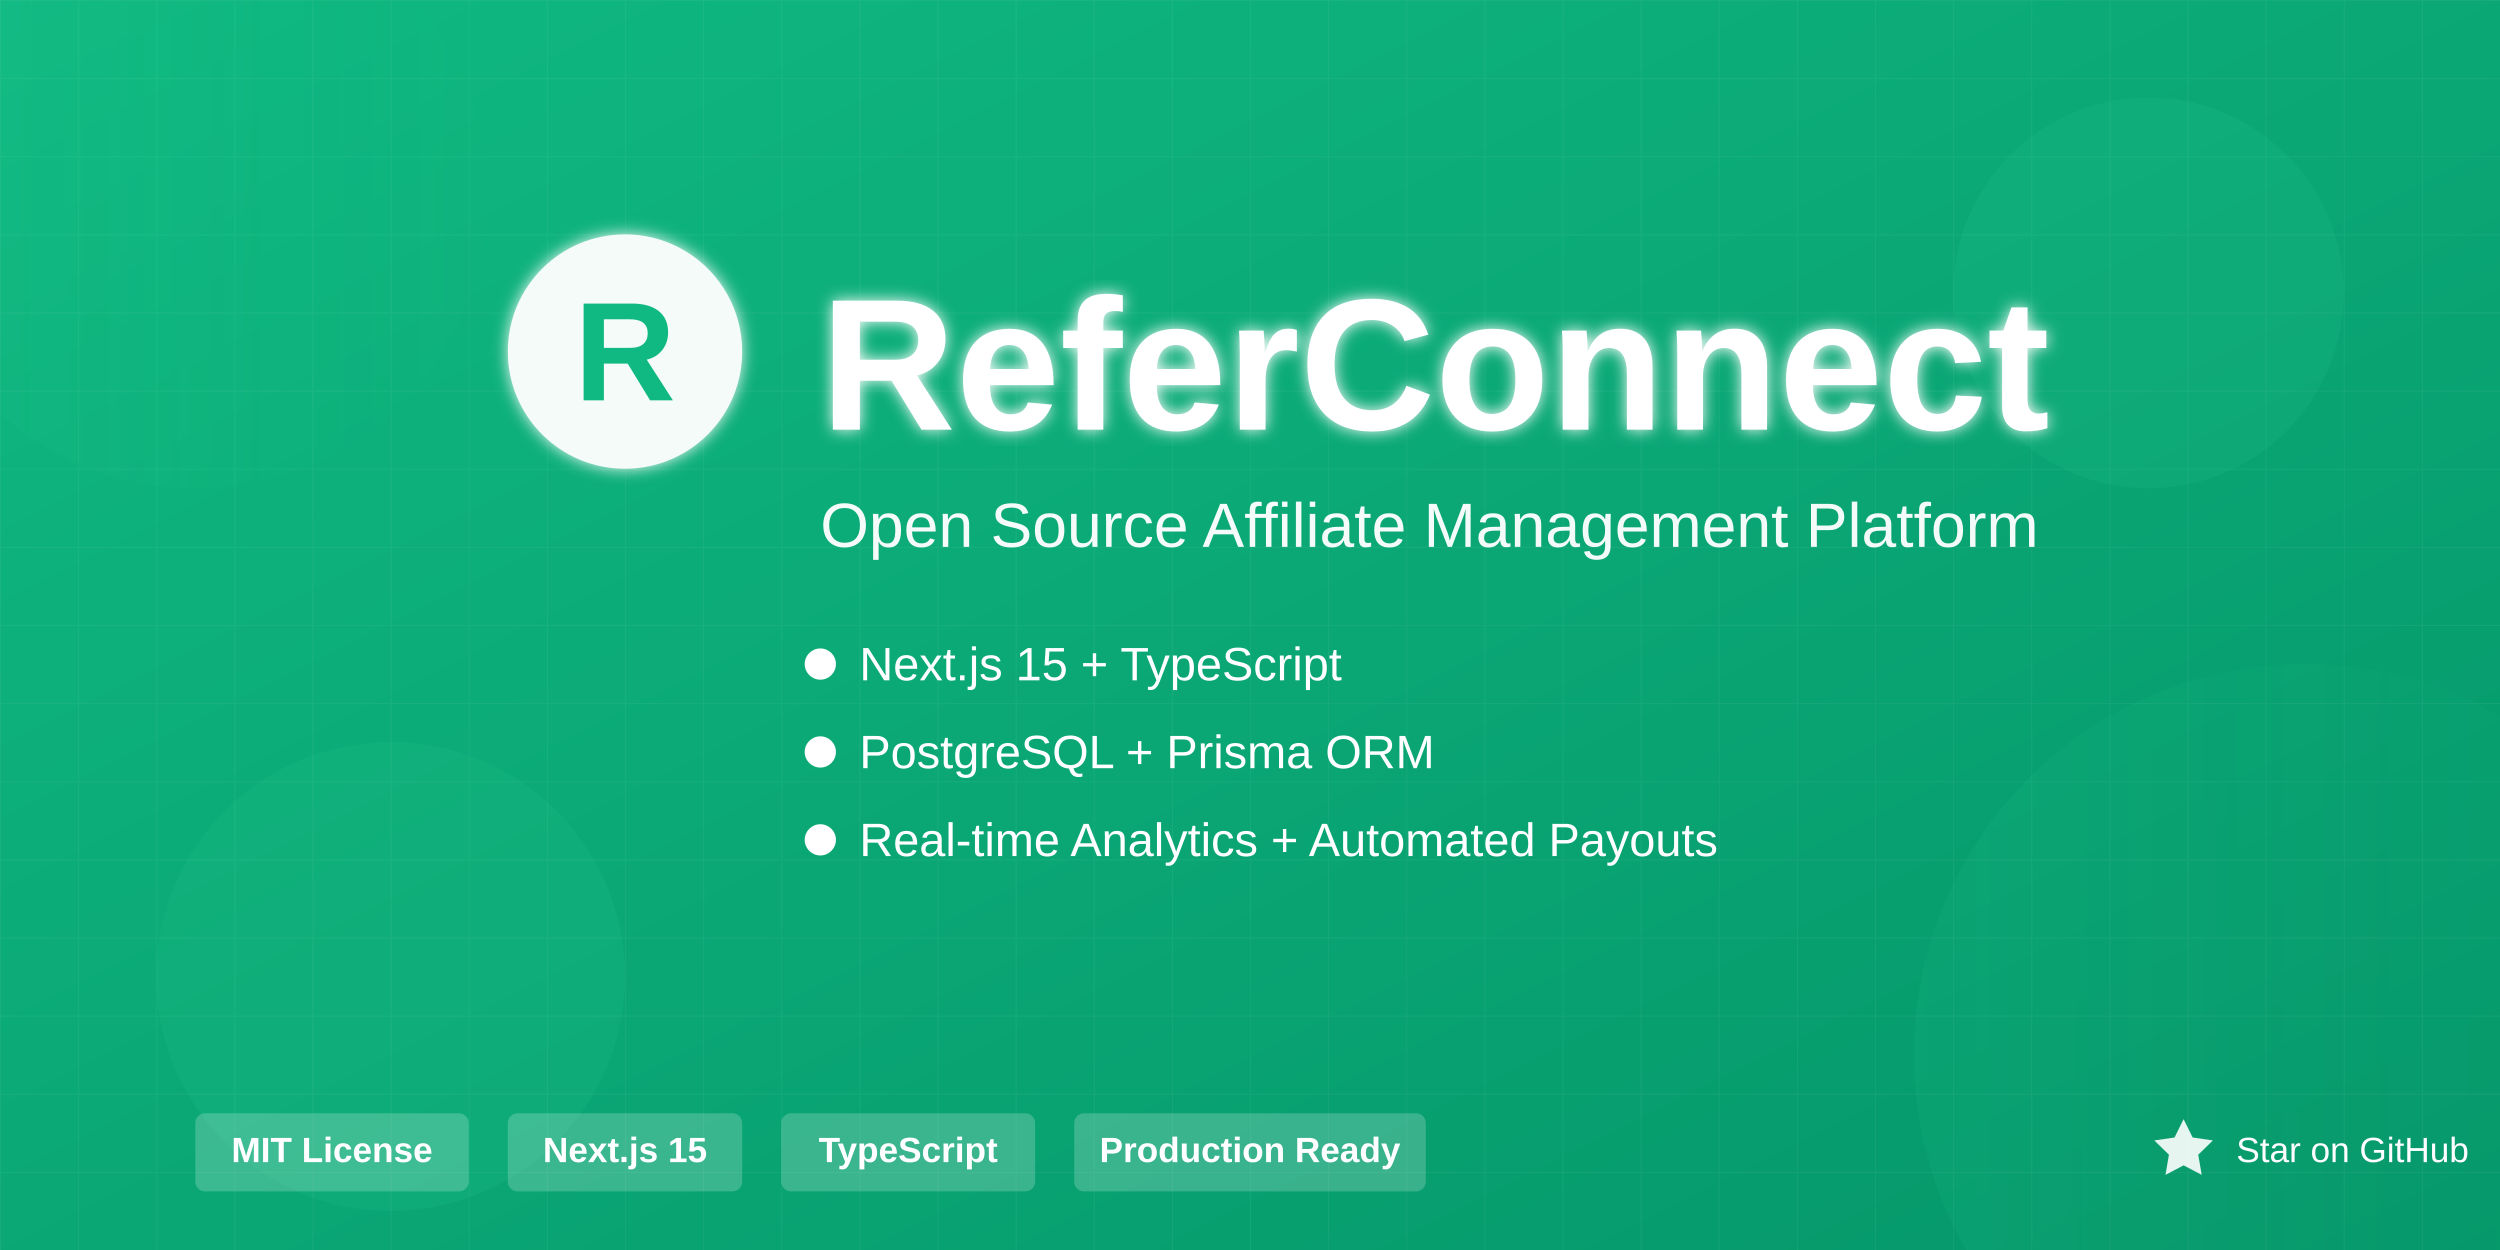
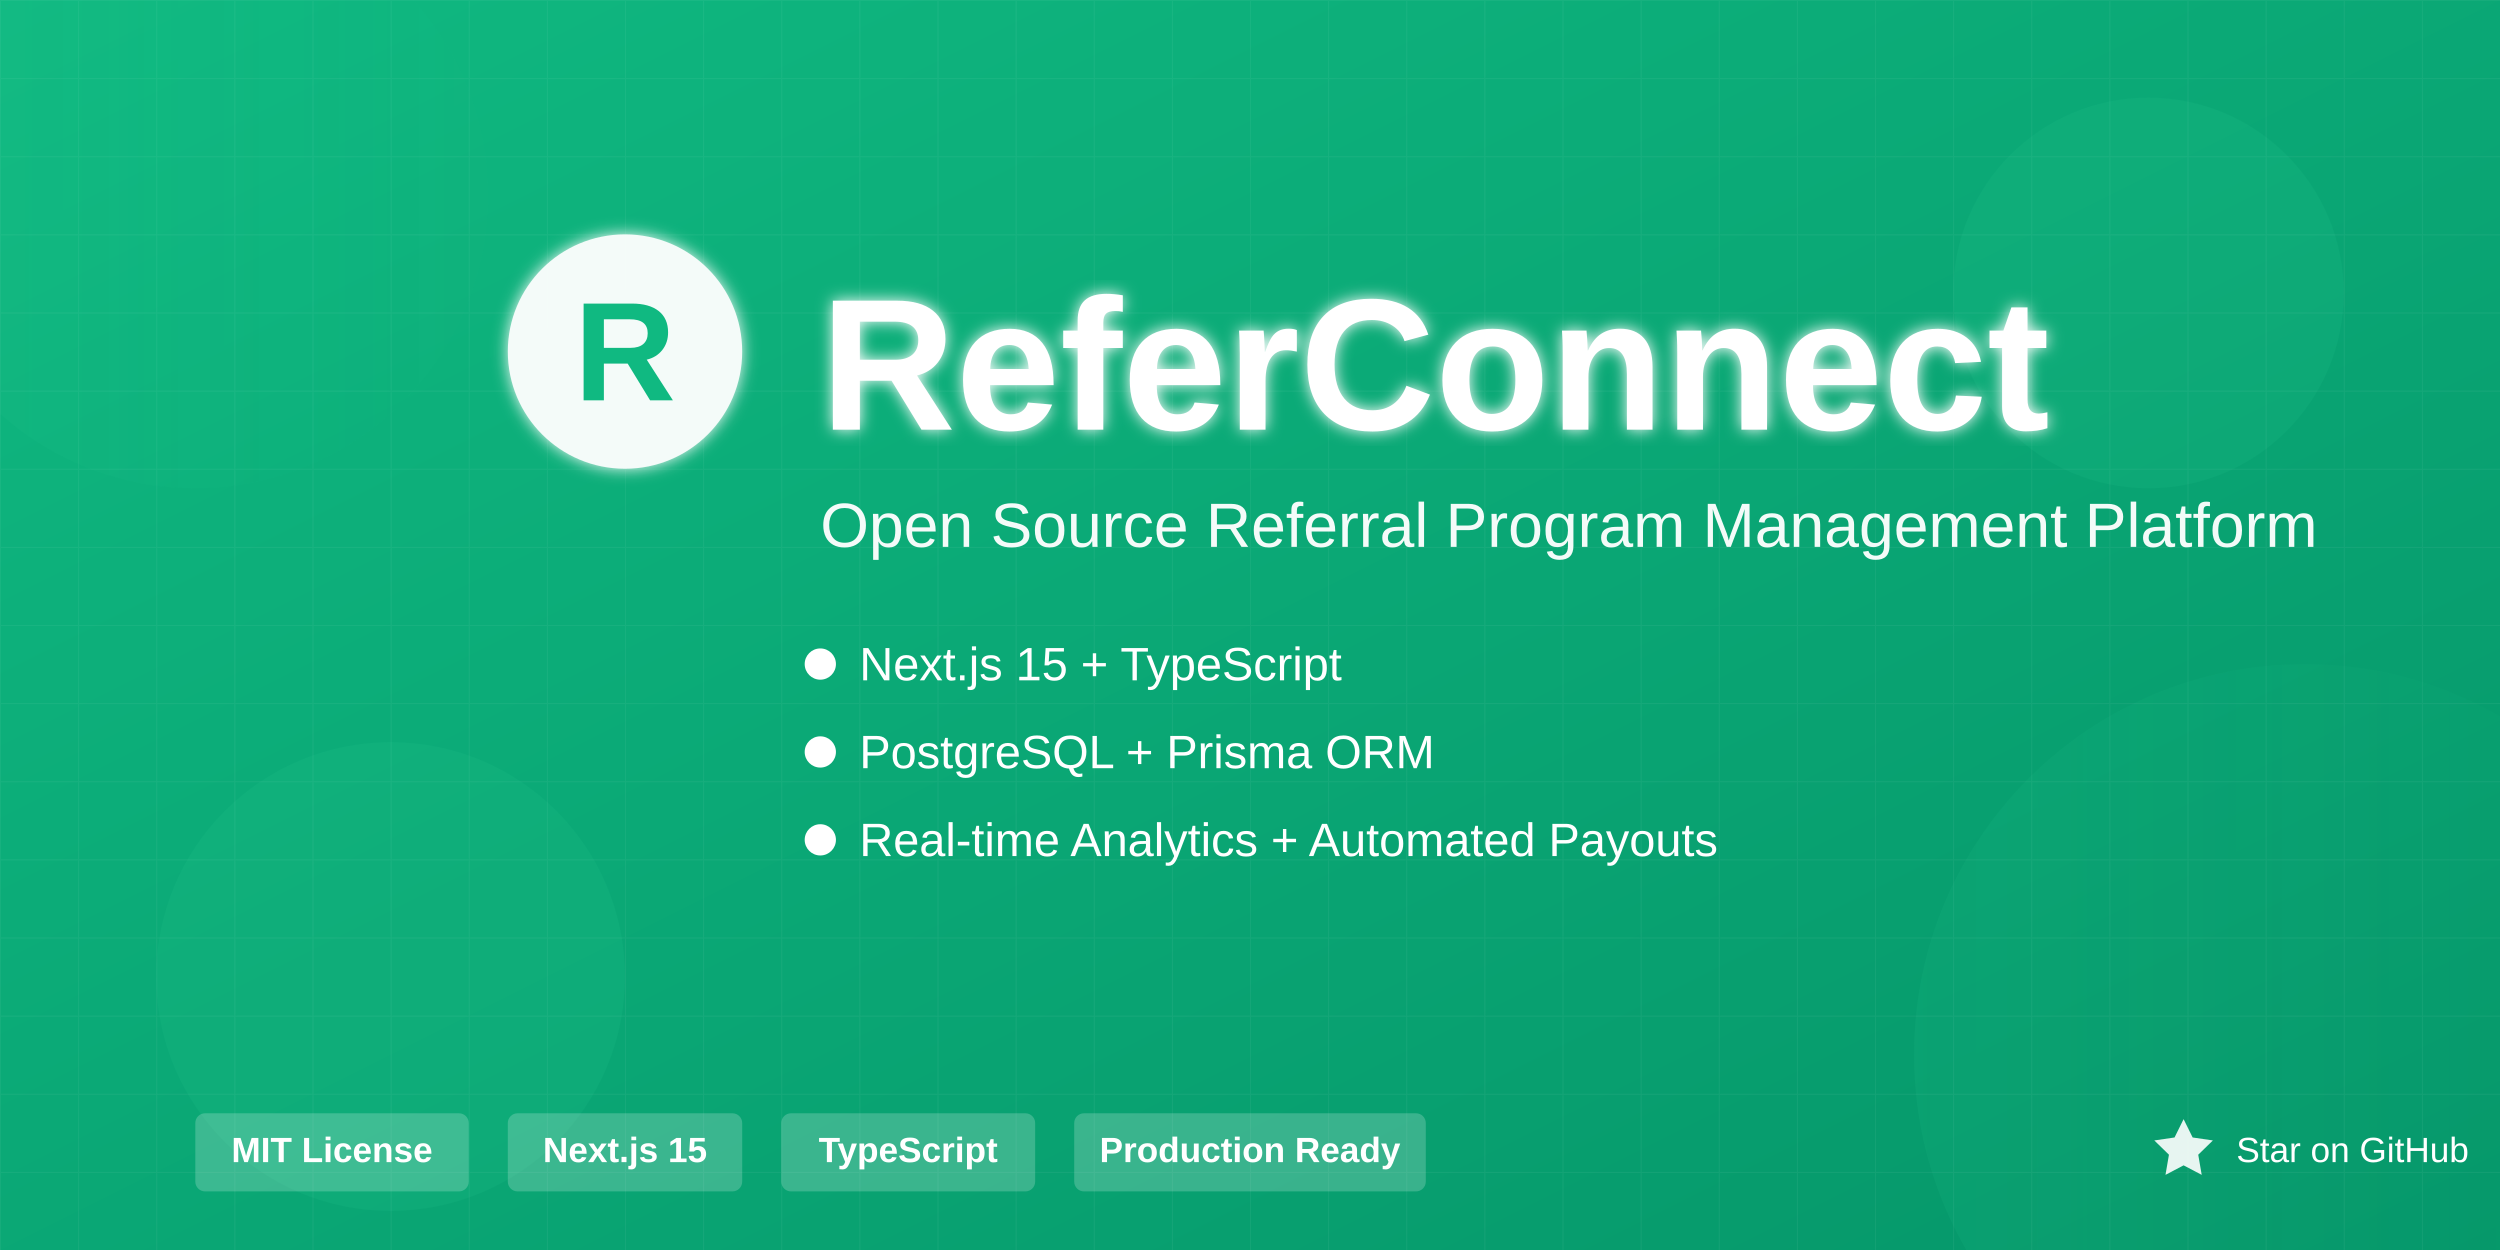
<svg xmlns="http://www.w3.org/2000/svg" width="1280" height="640" viewBox="0 0 1280 640" fill="none">
  <defs>
    <linearGradient id="bgGradient" x1="0%" y1="0%" x2="100%" y2="100%">
      <stop offset="0%" style="stop-color:#10b981;stop-opacity:1" />
      <stop offset="100%" style="stop-color:#059669;stop-opacity:1" />
    </linearGradient>
    <linearGradient id="accentGradient" x1="0%" y1="0%" x2="100%" y2="0%">
      <stop offset="0%" style="stop-color:#34d399;stop-opacity:0.3" />
      <stop offset="100%" style="stop-color:#10b981;stop-opacity:0.1" />
    </linearGradient>
    <filter id="glow">
      <feGaussianBlur stdDeviation="4" result="coloredBlur" />
      <feMerge>
        <feMergeNode in="coloredBlur" />
        <feMergeNode in="SourceGraphic" />
      </feMerge>
    </filter>
  </defs>
  <rect width="1280" height="640" fill="url(#bgGradient)" />
  <circle cx="100" cy="100" r="150" fill="url(#accentGradient)" opacity="0.3" />
  <circle cx="1180" cy="540" r="200" fill="url(#accentGradient)" opacity="0.3" />
  <circle cx="1100" cy="150" r="100" fill="#34d399" opacity="0.1" />
  <circle cx="200" cy="500" r="120" fill="#34d399" opacity="0.1" />
  <pattern id="grid" width="40" height="40" patternUnits="userSpaceOnUse">
    <path d="M 40 0 L 0 0 0 40" fill="none" stroke="rgba(255,255,255,0.05)" stroke-width="1" />
  </pattern>
  <rect width="1280" height="640" fill="url(#grid)" />
  <g transform="translate(320, 180)">
    <circle cx="0" cy="0" r="60" fill="white" opacity="0.95" filter="url(#glow)" />
    <text x="0" y="0" font-family="Arial, sans-serif" font-size="72" font-weight="bold" fill="#10b981" text-anchor="middle" dominant-baseline="central">R</text>
  </g>
  <text x="420" y="220" font-family="Arial, sans-serif" font-size="96" font-weight="bold" fill="white" filter="url(#glow)">
    ReferConnect
  </text>
  <text x="420" y="280" font-family="Arial, sans-serif" font-size="32" fill="rgba(255,255,255,0.95)">
-     Open Source Affiliate Management Platform
+     Open Source Referral Program Management Platform
  </text>
  <g transform="translate(420, 340)">
    <g>
      <circle cx="0" cy="0" r="8" fill="white" />
      <text x="20" y="0" font-family="Arial, sans-serif" font-size="24" fill="white" dominant-baseline="central">
        Next.js 15 + TypeScript
      </text>
    </g>
    <g transform="translate(0, 45)">
      <circle cx="0" cy="0" r="8" fill="white" />
      <text x="20" y="0" font-family="Arial, sans-serif" font-size="24" fill="white" dominant-baseline="central">
        PostgreSQL + Prisma ORM
      </text>
    </g>
    <g transform="translate(0, 90)">
      <circle cx="0" cy="0" r="8" fill="white" />
      <text x="20" y="0" font-family="Arial, sans-serif" font-size="24" fill="white" dominant-baseline="central">
        Real-time Analytics + Automated Payouts
      </text>
    </g>
  </g>
  <g transform="translate(100, 570)">
    <rect x="0" y="0" width="140" height="40" rx="5" fill="rgba(255,255,255,0.2)" />
    <text x="70" y="25" font-family="Arial, sans-serif" font-size="18" font-weight="bold" fill="white" text-anchor="middle">
      MIT License
    </text>
    <rect x="160" y="0" width="120" height="40" rx="5" fill="rgba(255,255,255,0.2)" />
    <text x="220" y="25" font-family="Arial, sans-serif" font-size="18" font-weight="bold" fill="white" text-anchor="middle">
      Next.js 15
    </text>
    <rect x="300" y="0" width="130" height="40" rx="5" fill="rgba(255,255,255,0.2)" />
    <text x="365" y="25" font-family="Arial, sans-serif" font-size="18" font-weight="bold" fill="white" text-anchor="middle">
      TypeScript
    </text>
    <rect x="450" y="0" width="180" height="40" rx="5" fill="rgba(255,255,255,0.2)" />
    <text x="540" y="25" font-family="Arial, sans-serif" font-size="18" font-weight="bold" fill="white" text-anchor="middle">
      Production Ready
    </text>
  </g>
  <g transform="translate(1100, 570)">
    <path d="M12 2l3.09 6.26L22 9.27l-5 4.87 1.18 6.88L12 17.77l-6.18 3.25L7 14.14 2 9.27l6.91-1.01L12 2z" fill="white" opacity="0.9" transform="scale(1.5)" />
    <text x="45" y="25" font-family="Arial, sans-serif" font-size="18" fill="white">
      Star on GitHub
    </text>
  </g>
</svg>
